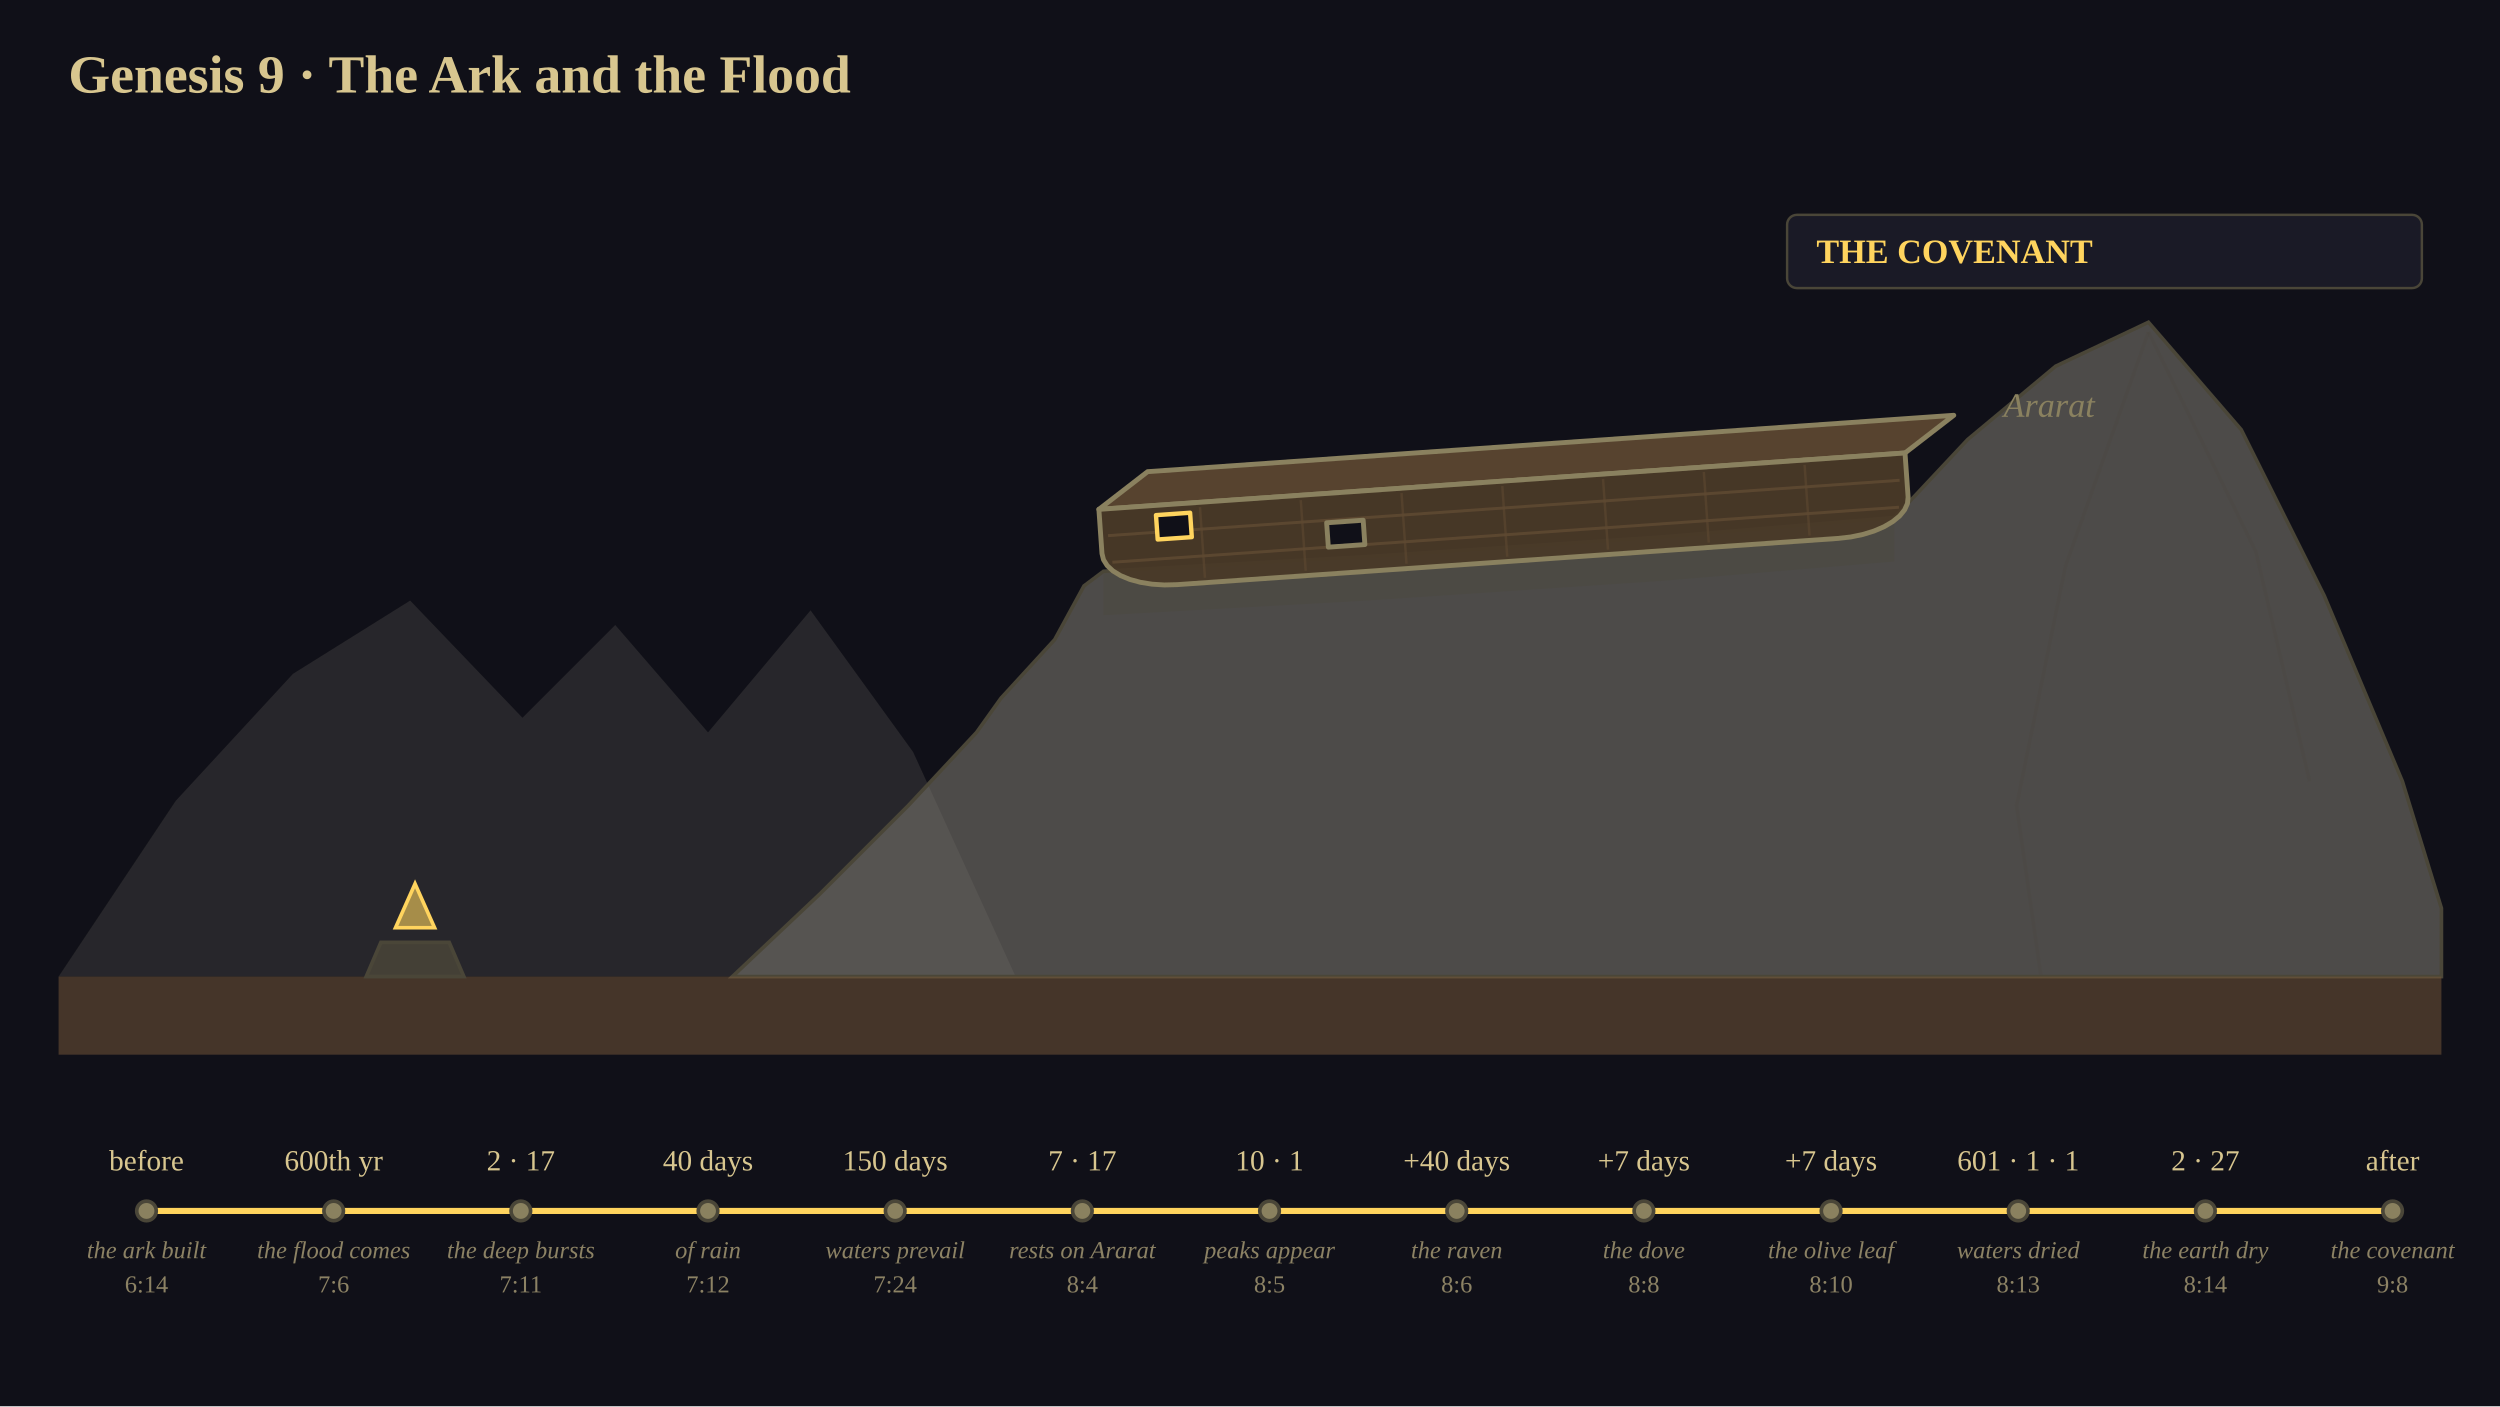
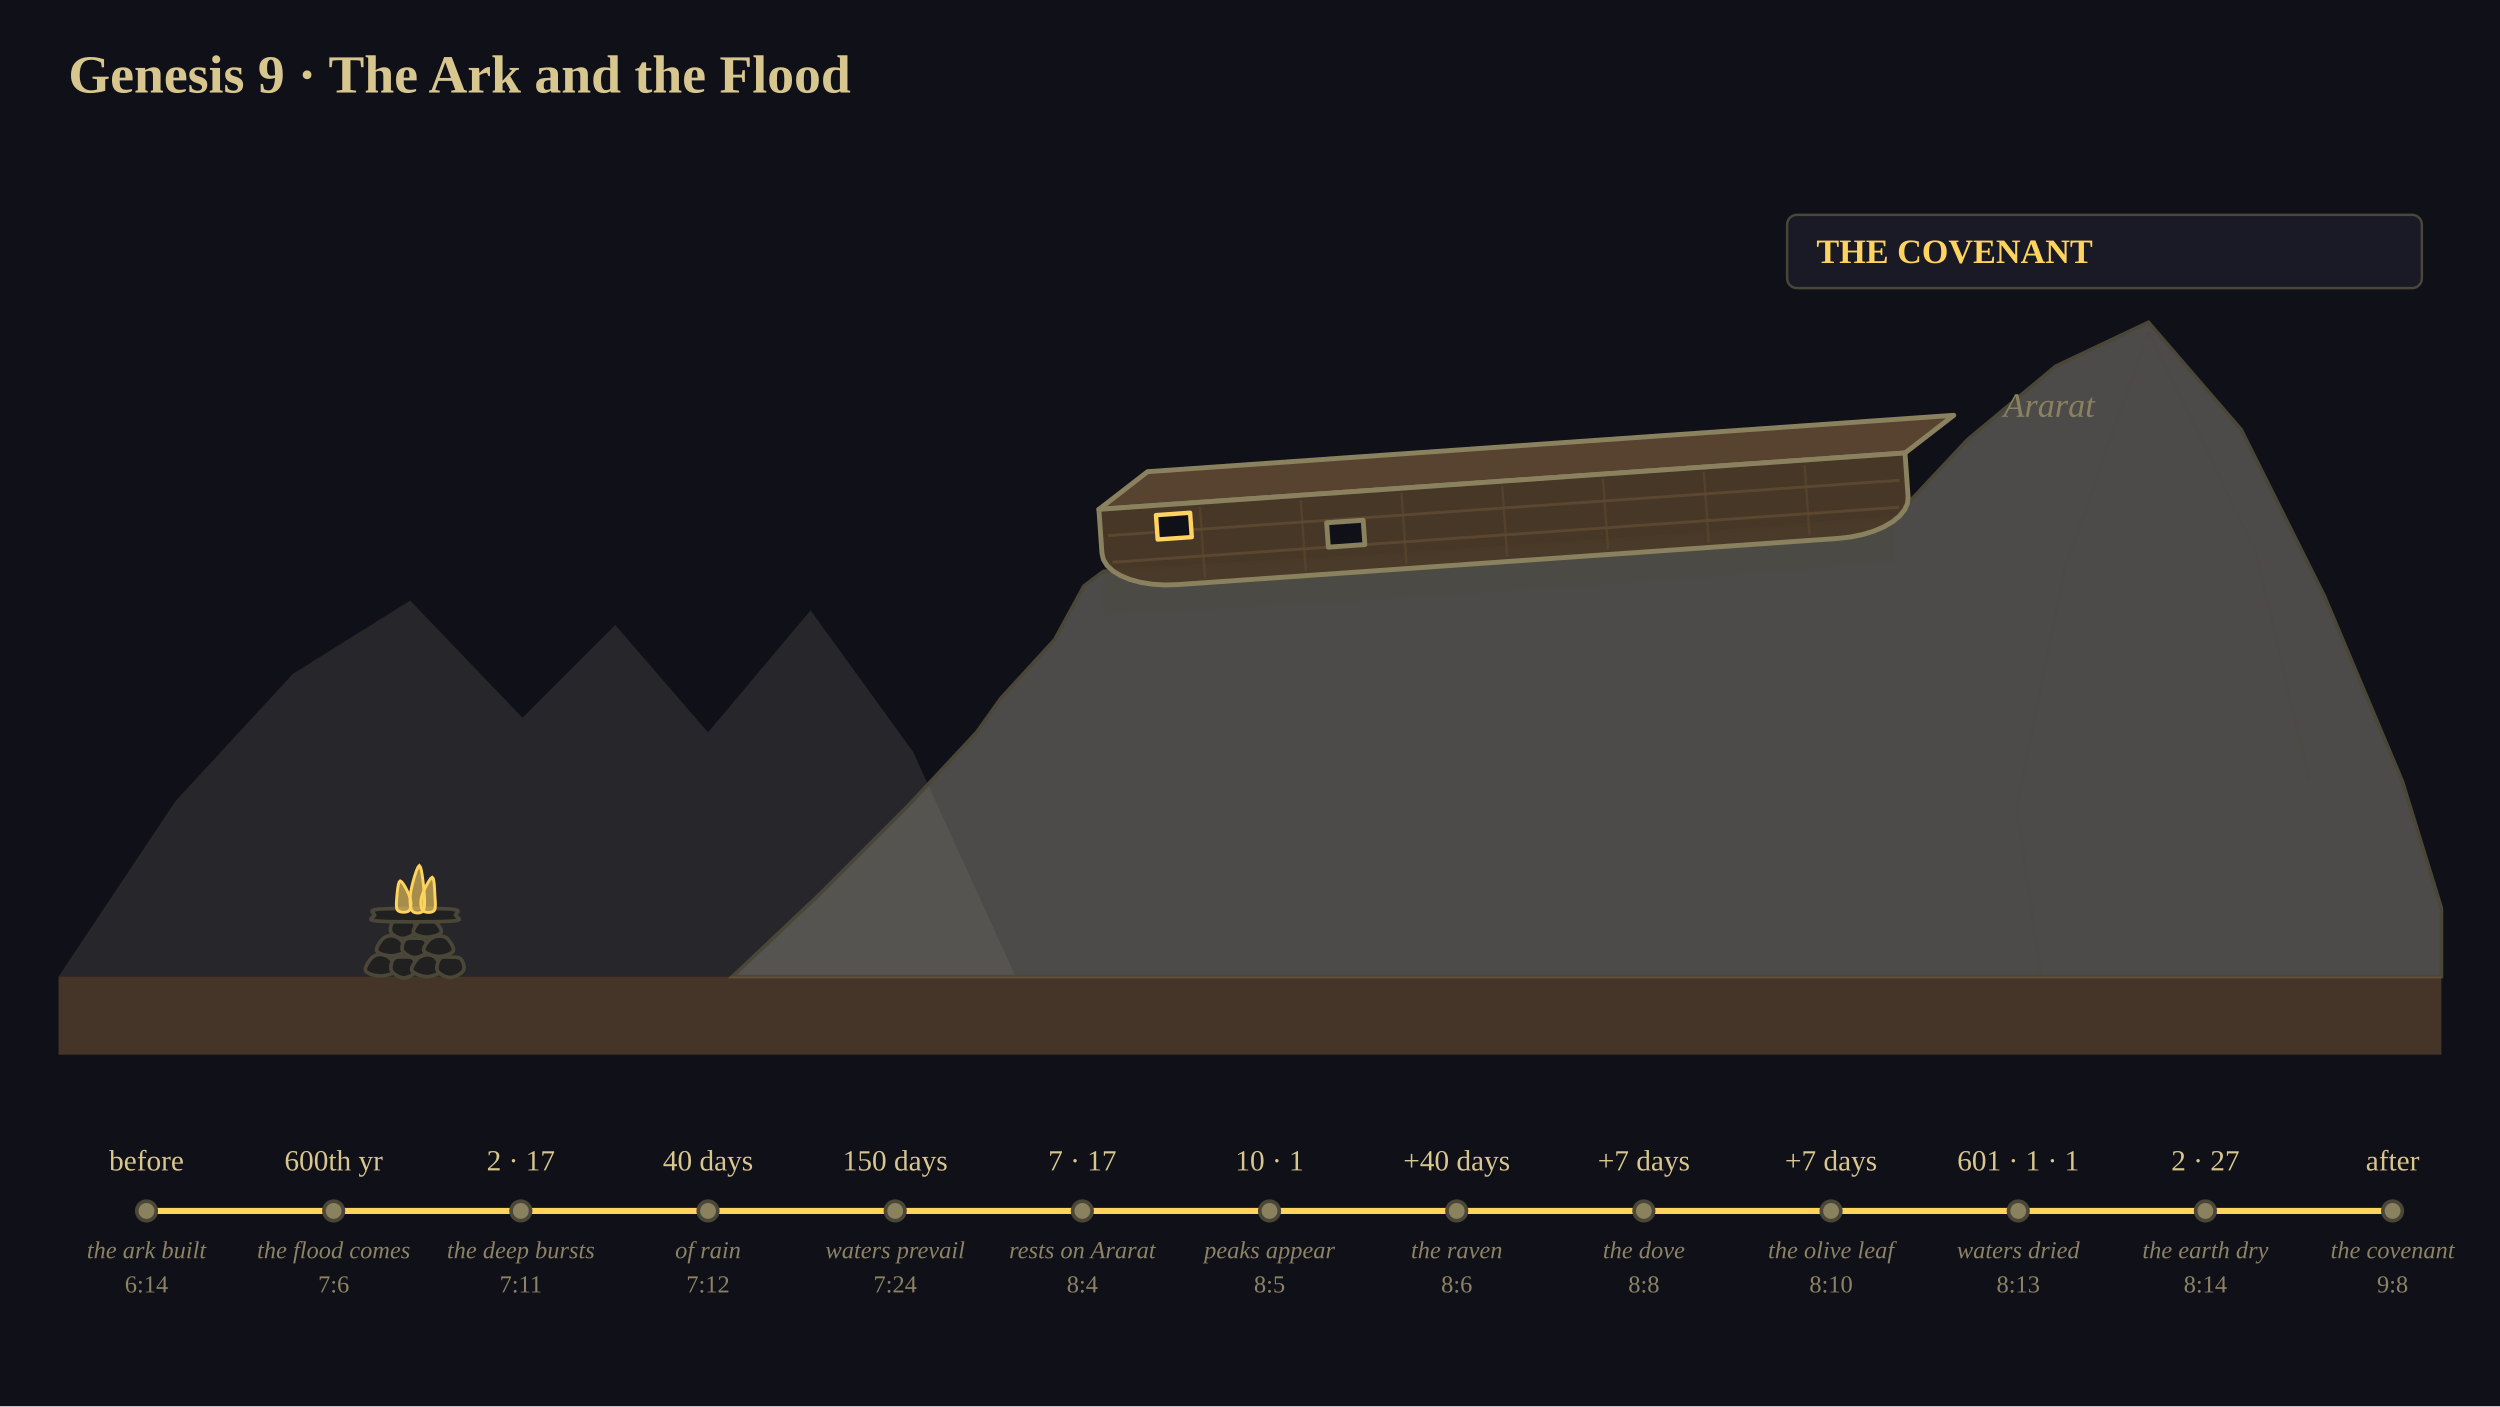
<svg xmlns="http://www.w3.org/2000/svg" viewBox="0 0 1024 576" width="1024" height="576" font-family="Georgia, 'Times New Roman', serif">
  <rect x="0" y="0" width="1024" height="576" fill="rgb(16,16,24)" />
  <text x="28" y="24" font-size="22" text-anchor="start" dominant-baseline="text-before-edge" fill="rgb(216,198,143)" font-family="Georgia, 'Times New Roman', serif" font-weight="bold">Genesis 9 · The Ark and the Flood</text>
  <polygon points="24,400 72,328 120,276 168,246 214,294 252,256 290,300 332,250 374,308 416,400" fill="rgb(120,116,108)" fill-opacity="0.227" />
  <polygon points="300,400 336,366 372,330 400,300 410,286 432,262 444,240 452,234 560,228 680,220 776,212 806,180 842,150 880,132 918,176 952,244 984,320 1000,372 1000,400" fill="rgb(120,116,108)" fill-opacity="0.588" stroke="rgb(74,70,56)" stroke-width="1.5" />
  <polygon points="452,234 560,228 680,220 776,212 776,230 680,238 560,246 452,252" fill="rgb(74,70,56)" fill-opacity="0.243" />
  <polyline points="880,136 846,232 826,330 836,400" stroke-linejoin="round" fill="none" stroke="rgb(74,70,56)" stroke-width="1.5" stroke-opacity="0.180" />
  <polyline points="880,136 924,226 946,320" stroke-linejoin="round" fill="none" stroke="rgb(74,70,56)" stroke-width="1.5" stroke-opacity="0.180" />
  <rect x="24" y="400" width="976" height="32" fill="rgb(120,88,58)" fill-opacity="0.510" />
  <text x="858" y="166" font-size="14" text-anchor="end" dominant-baseline="central" fill="rgb(138,129,95)" font-family="Georgia, 'Times New Roman', serif" font-style="italic">Ararat</text>
  <polygon points="450.1,208.63 780.29,185.54 800.27,170.1 470.07,193.19" stroke-linejoin="round" fill="rgb(96,74,50)" fill-opacity="0.882" stroke="rgb(138,129,95)" stroke-width="2" />
  <polygon points="450.1,208.63 780.29,185.54 781.56,203.64 781.56,203.64 781.29,206.25 780.12,208.83 778.1,211.33 775.27,213.65 771.74,215.73 767.6,217.51 762.98,218.93 758.02,219.95 752.88,220.53 482.12,239.47 476.94,239.6 471.89,239.28 467.12,238.52 462.78,237.34 458.99,235.77 455.87,233.86 453.51,231.67 452,229.27 451.37,226.73" stroke-linejoin="round" fill="rgb(74,58,40)" fill-opacity="0.941" stroke="rgb(138,129,95)" stroke-width="2" />
  <line x1="453.86" y1="219.39" x2="778.07" y2="196.72" stroke="rgb(96,74,50)" stroke-width="1.2" stroke-opacity="0.824" />
  <line x1="455.64" y1="230.29" x2="777.82" y2="207.76" stroke="rgb(96,74,50)" stroke-width="1.2" stroke-opacity="0.824" />
  <line x1="491.51" y1="207.73" x2="493.54" y2="236.66" stroke="rgb(96,74,50)" stroke-width="1" stroke-opacity="0.549" />
  <line x1="532.79" y1="204.85" x2="534.81" y2="233.78" stroke="rgb(96,74,50)" stroke-width="1" stroke-opacity="0.549" />
  <line x1="574.06" y1="201.96" x2="576.09" y2="230.89" stroke="rgb(96,74,50)" stroke-width="1" stroke-opacity="0.549" />
  <line x1="615.34" y1="199.08" x2="617.36" y2="228" stroke="rgb(96,74,50)" stroke-width="1" stroke-opacity="0.549" />
  <line x1="656.61" y1="196.19" x2="658.63" y2="225.12" stroke="rgb(96,74,50)" stroke-width="1" stroke-opacity="0.549" />
  <line x1="697.89" y1="193.3" x2="699.91" y2="222.23" stroke="rgb(96,74,50)" stroke-width="1" stroke-opacity="0.549" />
  <line x1="739.16" y1="190.42" x2="741.18" y2="219.35" stroke="rgb(96,74,50)" stroke-width="1" stroke-opacity="0.549" />
  <polygon points="543.39,214.13 558.36,213.08 559.05,223.06 544.09,224.11" stroke-linejoin="round" fill="rgb(16,16,24)" stroke="rgb(138,129,95)" stroke-width="2" />
  <polygon points="473.49,211 487.46,210.02 488.16,220 474.19,220.97" stroke-linejoin="round" fill="rgb(16,16,24)" stroke="rgb(255,212,94)" stroke-width="1.8" />
-   <polygon points="150,400 190,400 184,386 156,386" fill="rgb(74,70,56)" fill-opacity="0.824" stroke="rgb(74,70,56)" stroke-width="1.5" />
-   <polygon points="170,362 178,380 162,380" fill="rgb(255,212,94)" fill-opacity="0.588" stroke="rgb(255,212,94)" stroke-width="1.5" />
+   <polygon points="149.74,397.65 149.62,396.93 149.84,396.04 150.3,395.06 150.89,394.09 151.52,393.21 152.1,392.52 152.64,392.01 153.24,391.6 153.89,391.29 154.55,391.08 155.22,390.95 155.88,390.91 156.54,390.96 157.24,391.11 157.94,391.34 158.62,391.67 159.26,392.09 159.83,392.59 160.43,393.26 161.08,394.1 161.69,395.04 162.16,395.98 162.39,396.84 162.26,397.54 161.71,398.12 160.78,398.64 159.61,399.09 158.32,399.44 157.03,399.67 155.88,399.75 154.74,399.69 153.5,399.49 152.26,399.16 151.15,398.74 150.27,398.23" fill="rgb(33,32,33)" stroke="rgb(74,70,56)" stroke-width="1.5" />
+   <polygon points="160.31,397.56 160.09,396.8 160.07,395.91 160.23,394.96 160.51,394.05 160.88,393.25 161.29,392.66 161.8,392.28 162.43,392.06 163.16,391.96 163.92,391.94 164.68,391.95 165.4,391.97 166.1,391.96 166.85,391.96 167.59,392 168.29,392.11 168.91,392.34 169.42,392.72 169.85,393.32 170.26,394.11 170.58,395.02 170.78,395.96 170.8,396.84 170.59,397.59 170.09,398.27 169.33,398.94 168.38,399.57 167.35,400.09 166.33,400.44 165.4,400.56 164.47,400.43 163.47,400.08 162.47,399.55 161.55,398.92 160.81,398.24" fill="rgb(33,32,33)" stroke="rgb(74,70,56)" stroke-width="1.5" />
+   <polygon points="168.73,397.58 168.61,396.87 168.82,396 169.28,395.07 169.87,394.15 170.5,393.32 171.07,392.66 171.63,392.17 172.25,391.79 172.91,391.49 173.6,391.28 174.27,391.15 174.91,391.1 175.54,391.1 176.18,391.17 176.81,391.31 177.42,391.56 177.99,391.91 178.5,392.39 179.05,393.07 179.65,393.95 180.21,394.95 180.65,395.97 180.85,396.9 180.74,397.65 180.24,398.27 179.41,398.84 178.35,399.32 177.18,399.7 176,399.95 174.91,400.03 173.8,399.93 172.56,399.66 171.31,399.26 170.17,398.76 169.27,398.19" fill="rgb(33,32,33)" stroke="rgb(74,70,56)" stroke-width="1.5" />
+   <polygon points="179.18,397.66 178.96,396.9 178.96,395.98 179.13,394.99 179.44,394.03 179.83,393.2 180.26,392.59 180.78,392.23 181.42,392.03 182.14,391.96 182.91,391.97 183.69,392.02 184.43,392.05 185.18,392.06 185.98,392.05 186.79,392.09 187.55,392.2 188.22,392.42 188.76,392.79 189.19,393.37 189.58,394.15 189.88,395.04 190.05,395.96 190.03,396.83 189.79,397.56 189.27,398.21 188.48,398.85 187.5,399.44 186.45,399.93 185.39,400.26 184.43,400.39 183.47,400.29 182.44,399.98 181.4,399.52 180.46,398.95 179.69,398.31" fill="rgb(33,32,33)" stroke="rgb(74,70,56)" stroke-width="1.5" />
+   <polygon points="154.34,389.54 154.23,388.87 154.44,388.03 154.87,387.12 155.44,386.21 156.04,385.4 156.58,384.75 157.1,384.28 157.67,383.9 158.28,383.61 158.92,383.4 159.55,383.29 160.18,383.25 160.81,383.3 161.47,383.43 162.13,383.65 162.78,383.96 163.39,384.35 163.93,384.82 164.5,385.44 165.12,386.23 165.7,387.1 166.15,387.98 166.36,388.78 166.24,389.44 165.71,389.98 164.83,390.47 163.72,390.88 162.49,391.21 161.27,391.42 160.18,391.5 159.1,391.44 157.92,391.25 156.74,390.95 155.68,390.55 154.85,390.08" fill="rgb(33,32,33)" stroke="rgb(74,70,56)" stroke-width="1.5" />
+   <polygon points="164.92,389.46 164.69,388.76 164.68,387.93 164.83,387.05 165.12,386.21 165.49,385.47 165.9,384.91 166.4,384.57 167.04,384.36 167.76,384.27 168.52,384.24 169.29,384.26 170,384.28 170.71,384.27 171.45,384.27 172.19,384.3 172.9,384.41 173.52,384.62 174.02,384.97 174.46,385.53 174.86,386.26 175.18,387.11 175.38,387.98 175.4,388.8 175.19,389.5 174.7,390.12 173.93,390.75 172.99,391.33 171.96,391.81 170.93,392.14 170,392.26 169.08,392.13 168.07,391.8 167.07,391.32 166.16,390.73 165.41,390.1" fill="rgb(33,32,33)" stroke="rgb(74,70,56)" stroke-width="1.5" />
+   <polygon points="173.64,389.47 173.52,388.81 173.74,388 174.19,387.13 174.78,386.27 175.41,385.49 175.99,384.88 176.54,384.43 177.16,384.07 177.83,383.79 178.51,383.6 179.18,383.48 179.82,383.42 180.45,383.43 181.09,383.49 181.72,383.63 182.33,383.85 182.9,384.18 183.42,384.63 183.96,385.26 184.56,386.09 185.13,387.02 185.56,387.97 185.77,388.84 185.66,389.54 185.16,390.12 184.32,390.65 183.27,391.1 182.09,391.45 180.91,391.68 179.82,391.76 178.71,391.67 177.47,391.42 176.22,391.04 175.08,390.57 174.18,390.04" fill="rgb(33,32,33)" stroke="rgb(74,70,56)" stroke-width="1.5" />
+   <polygon points="160.11,381.88 159.91,381.18 159.9,380.32 160.07,379.4 160.36,378.52 160.73,377.75 161.14,377.18 161.63,376.84 162.24,376.66 162.92,376.59 163.65,376.6 164.39,376.65 165.09,376.68 165.8,376.68 166.56,376.68 167.32,376.71 168.05,376.81 168.68,377.02 169.19,377.36 169.6,377.9 169.97,378.62 170.25,379.45 170.41,380.31 170.4,381.11 170.17,381.79 169.67,382.39 168.92,382.99 168,383.54 167,383.99 166,384.3 165.09,384.42 164.18,384.32 163.2,384.04 162.22,383.61 161.32,383.08 160.6,382.49" fill="rgb(33,32,33)" stroke="rgb(74,70,56)" stroke-width="1.5" />
+   <polygon points="169.39,382.04 169.28,381.42 169.48,380.64 169.89,379.8 170.42,378.95 170.99,378.19 171.51,377.6 172,377.16 172.54,376.8 173.12,376.53 173.72,376.34 174.32,376.23 174.91,376.2 175.51,376.25 176.14,376.37 176.77,376.57 177.38,376.86 177.95,377.22 178.47,377.66 179.01,378.24 179.6,378.97 180.15,379.77 180.57,380.59 180.77,381.34 180.66,381.95 180.16,382.45 179.32,382.9 178.27,383.29 177.11,383.59 175.95,383.79 174.91,383.86 173.89,383.81 172.77,383.63 171.66,383.35 170.65,382.98 169.86,382.54" fill="rgb(33,32,33)" stroke="rgb(74,70,56)" stroke-width="1.5" />
+   <polygon points="154.65,377.28 158.4,377.45 163.79,377.56 170,377.59 176.21,377.56 181.6,377.45 185.35,377.28 187.3,377.02 188.06,376.65 188,376.21 187.49,375.74 186.89,375.26 186.58,374.83 186.77,374.39 187.21,373.92 187.58,373.45 187.51,373.01 186.68,372.64 184.74,372.37 181.1,372.2 175.94,372.1 170,372.06 164.06,372.1 158.9,372.2 155.26,372.37 153.32,372.64 152.49,373.01 152.42,373.45 152.79,373.92 153.23,374.39 153.42,374.83 153.11,375.26 152.51,375.74 152,376.21 151.94,376.65 152.7,377.02" fill="rgb(33,32,33)" stroke="rgb(74,70,56)" stroke-width="1.5" />
+   <polygon points="162.98,372.98 162.63,372.45 162.44,371.73 162.36,370.87 162.36,369.91 162.42,368.9 162.5,367.88 162.6,366.66 162.74,365.16 162.94,363.61 163.19,362.22 163.52,361.22 163.93,360.83 164.5,361.18 165.23,362.12 166.04,363.46 166.82,364.96 167.48,366.42 167.92,367.64 168.17,368.67 168.3,369.72 168.3,370.74 168.19,371.65 167.96,372.42 167.61,372.98 167.04,373.35 166.23,373.57 165.3,373.64 164.37,373.56 163.56,373.34" fill="rgb(255,212,94)" fill-opacity="0.588" stroke="rgb(255,212,94)" stroke-width="1.2" />
+   <polygon points="168.72,372.98 168.36,372.18 168.11,371.09 167.97,369.78 167.95,368.33 168.04,366.8 168.24,365.25 168.62,363.4 169.18,361.13 169.85,358.78 170.56,356.68 171.22,355.16 171.76,354.56 172.19,355.09 172.6,356.53 172.95,358.55 173.26,360.83 173.5,363.05 173.67,364.88 173.8,366.45 173.89,368.05 173.92,369.58 173.86,370.97 173.68,372.13 173.35,372.98 172.78,373.54 171.97,373.87 171.05,373.97 170.12,373.86 169.3,373.53" fill="rgb(255,212,94)" fill-opacity="0.588" stroke="rgb(255,212,94)" stroke-width="1.2" />
+   <polygon points="173.19,372.98 172.82,372.39 172.55,371.58 172.39,370.62 172.36,369.54 172.47,368.41 172.71,367.26 173.19,365.89 173.91,364.21 174.77,362.47 175.65,360.92 176.43,359.8 177.02,359.35 177.41,359.75 177.69,360.81 177.87,362.3 177.99,363.99 178.08,365.63 178.14,366.99 178.22,368.15 178.3,369.33 178.34,370.46 178.3,371.49 178.14,372.35 177.82,372.98 177.25,373.4 176.44,373.64 175.52,373.72 174.59,373.63 173.77,373.39" fill="rgb(255,212,94)" fill-opacity="0.588" stroke="rgb(255,212,94)" stroke-width="1.2" />
  <rect x="732" y="88" width="260" height="30" rx="4" fill="rgb(26,26,38)" stroke="rgb(74,70,56)" stroke-width="1" />
  <text x="744" y="103" font-size="14" text-anchor="start" dominant-baseline="central" fill="rgb(255,212,94)" font-family="Georgia, 'Times New Roman', serif" font-weight="bold">THE COVENANT</text>
  <line x1="60" y1="496" x2="980" y2="496" stroke="rgb(74,70,56)" stroke-width="2" />
  <line x1="60" y1="496" x2="980" y2="496" stroke="rgb(255,212,94)" stroke-width="2.5" />
  <circle cx="60" cy="496" r="4" fill="rgb(138,129,95)" stroke="rgb(74,70,56)" stroke-width="1.5" />
  <text x="60" y="482" font-size="12" text-anchor="middle" dominant-baseline="text-after-edge" fill="rgb(216,198,143)" font-family="Georgia, 'Times New Roman', serif">before</text>
  <text x="60" y="512" font-size="10" text-anchor="middle" dominant-baseline="central" fill="rgb(140,130,100)" font-family="Georgia, 'Times New Roman', serif" font-style="italic">the ark built</text>
  <text x="60" y="526" font-size="10" text-anchor="middle" dominant-baseline="central" fill="rgb(140,130,100)" font-family="Georgia, 'Times New Roman', serif">6:14</text>
  <circle cx="136.67" cy="496" r="4" fill="rgb(138,129,95)" stroke="rgb(74,70,56)" stroke-width="1.5" />
  <text x="136.67" y="482" font-size="12" text-anchor="middle" dominant-baseline="text-after-edge" fill="rgb(216,198,143)" font-family="Georgia, 'Times New Roman', serif">600th yr</text>
  <text x="136.67" y="512" font-size="10" text-anchor="middle" dominant-baseline="central" fill="rgb(140,130,100)" font-family="Georgia, 'Times New Roman', serif" font-style="italic">the flood comes</text>
  <text x="136.67" y="526" font-size="10" text-anchor="middle" dominant-baseline="central" fill="rgb(140,130,100)" font-family="Georgia, 'Times New Roman', serif">7:6</text>
  <circle cx="213.33" cy="496" r="4" fill="rgb(138,129,95)" stroke="rgb(74,70,56)" stroke-width="1.5" />
  <text x="213.33" y="482" font-size="12" text-anchor="middle" dominant-baseline="text-after-edge" fill="rgb(216,198,143)" font-family="Georgia, 'Times New Roman', serif">2 · 17</text>
  <text x="213.33" y="512" font-size="10" text-anchor="middle" dominant-baseline="central" fill="rgb(140,130,100)" font-family="Georgia, 'Times New Roman', serif" font-style="italic">the deep bursts</text>
  <text x="213.33" y="526" font-size="10" text-anchor="middle" dominant-baseline="central" fill="rgb(140,130,100)" font-family="Georgia, 'Times New Roman', serif">7:11</text>
  <circle cx="290" cy="496" r="4" fill="rgb(138,129,95)" stroke="rgb(74,70,56)" stroke-width="1.5" />
  <text x="290" y="482" font-size="12" text-anchor="middle" dominant-baseline="text-after-edge" fill="rgb(216,198,143)" font-family="Georgia, 'Times New Roman', serif">40 days</text>
  <text x="290" y="512" font-size="10" text-anchor="middle" dominant-baseline="central" fill="rgb(140,130,100)" font-family="Georgia, 'Times New Roman', serif" font-style="italic">of rain</text>
  <text x="290" y="526" font-size="10" text-anchor="middle" dominant-baseline="central" fill="rgb(140,130,100)" font-family="Georgia, 'Times New Roman', serif">7:12</text>
  <circle cx="366.67" cy="496" r="4" fill="rgb(138,129,95)" stroke="rgb(74,70,56)" stroke-width="1.5" />
  <text x="366.67" y="482" font-size="12" text-anchor="middle" dominant-baseline="text-after-edge" fill="rgb(216,198,143)" font-family="Georgia, 'Times New Roman', serif">150 days</text>
  <text x="366.67" y="512" font-size="10" text-anchor="middle" dominant-baseline="central" fill="rgb(140,130,100)" font-family="Georgia, 'Times New Roman', serif" font-style="italic">waters prevail</text>
  <text x="366.67" y="526" font-size="10" text-anchor="middle" dominant-baseline="central" fill="rgb(140,130,100)" font-family="Georgia, 'Times New Roman', serif">7:24</text>
  <circle cx="443.33" cy="496" r="4" fill="rgb(138,129,95)" stroke="rgb(74,70,56)" stroke-width="1.5" />
  <text x="443.33" y="482" font-size="12" text-anchor="middle" dominant-baseline="text-after-edge" fill="rgb(216,198,143)" font-family="Georgia, 'Times New Roman', serif">7 · 17</text>
  <text x="443.33" y="512" font-size="10" text-anchor="middle" dominant-baseline="central" fill="rgb(140,130,100)" font-family="Georgia, 'Times New Roman', serif" font-style="italic">rests on Ararat</text>
  <text x="443.33" y="526" font-size="10" text-anchor="middle" dominant-baseline="central" fill="rgb(140,130,100)" font-family="Georgia, 'Times New Roman', serif">8:4</text>
  <circle cx="520" cy="496" r="4" fill="rgb(138,129,95)" stroke="rgb(74,70,56)" stroke-width="1.5" />
  <text x="520" y="482" font-size="12" text-anchor="middle" dominant-baseline="text-after-edge" fill="rgb(216,198,143)" font-family="Georgia, 'Times New Roman', serif">10 · 1</text>
  <text x="520" y="512" font-size="10" text-anchor="middle" dominant-baseline="central" fill="rgb(140,130,100)" font-family="Georgia, 'Times New Roman', serif" font-style="italic">peaks appear</text>
  <text x="520" y="526" font-size="10" text-anchor="middle" dominant-baseline="central" fill="rgb(140,130,100)" font-family="Georgia, 'Times New Roman', serif">8:5</text>
  <circle cx="596.67" cy="496" r="4" fill="rgb(138,129,95)" stroke="rgb(74,70,56)" stroke-width="1.5" />
  <text x="596.67" y="482" font-size="12" text-anchor="middle" dominant-baseline="text-after-edge" fill="rgb(216,198,143)" font-family="Georgia, 'Times New Roman', serif">+40 days</text>
  <text x="596.67" y="512" font-size="10" text-anchor="middle" dominant-baseline="central" fill="rgb(140,130,100)" font-family="Georgia, 'Times New Roman', serif" font-style="italic">the raven</text>
  <text x="596.67" y="526" font-size="10" text-anchor="middle" dominant-baseline="central" fill="rgb(140,130,100)" font-family="Georgia, 'Times New Roman', serif">8:6</text>
  <circle cx="673.33" cy="496" r="4" fill="rgb(138,129,95)" stroke="rgb(74,70,56)" stroke-width="1.5" />
  <text x="673.33" y="482" font-size="12" text-anchor="middle" dominant-baseline="text-after-edge" fill="rgb(216,198,143)" font-family="Georgia, 'Times New Roman', serif">+7 days</text>
  <text x="673.33" y="512" font-size="10" text-anchor="middle" dominant-baseline="central" fill="rgb(140,130,100)" font-family="Georgia, 'Times New Roman', serif" font-style="italic">the dove</text>
  <text x="673.33" y="526" font-size="10" text-anchor="middle" dominant-baseline="central" fill="rgb(140,130,100)" font-family="Georgia, 'Times New Roman', serif">8:8</text>
  <circle cx="750" cy="496" r="4" fill="rgb(138,129,95)" stroke="rgb(74,70,56)" stroke-width="1.5" />
  <text x="750" y="482" font-size="12" text-anchor="middle" dominant-baseline="text-after-edge" fill="rgb(216,198,143)" font-family="Georgia, 'Times New Roman', serif">+7 days</text>
  <text x="750" y="512" font-size="10" text-anchor="middle" dominant-baseline="central" fill="rgb(140,130,100)" font-family="Georgia, 'Times New Roman', serif" font-style="italic">the olive leaf</text>
  <text x="750" y="526" font-size="10" text-anchor="middle" dominant-baseline="central" fill="rgb(140,130,100)" font-family="Georgia, 'Times New Roman', serif">8:10</text>
  <circle cx="826.67" cy="496" r="4" fill="rgb(138,129,95)" stroke="rgb(74,70,56)" stroke-width="1.5" />
  <text x="826.67" y="482" font-size="12" text-anchor="middle" dominant-baseline="text-after-edge" fill="rgb(216,198,143)" font-family="Georgia, 'Times New Roman', serif">601 · 1 · 1</text>
  <text x="826.67" y="512" font-size="10" text-anchor="middle" dominant-baseline="central" fill="rgb(140,130,100)" font-family="Georgia, 'Times New Roman', serif" font-style="italic">waters dried</text>
  <text x="826.67" y="526" font-size="10" text-anchor="middle" dominant-baseline="central" fill="rgb(140,130,100)" font-family="Georgia, 'Times New Roman', serif">8:13</text>
  <circle cx="903.33" cy="496" r="4" fill="rgb(138,129,95)" stroke="rgb(74,70,56)" stroke-width="1.5" />
  <text x="903.33" y="482" font-size="12" text-anchor="middle" dominant-baseline="text-after-edge" fill="rgb(216,198,143)" font-family="Georgia, 'Times New Roman', serif">2 · 27</text>
  <text x="903.33" y="512" font-size="10" text-anchor="middle" dominant-baseline="central" fill="rgb(140,130,100)" font-family="Georgia, 'Times New Roman', serif" font-style="italic">the earth dry</text>
  <text x="903.33" y="526" font-size="10" text-anchor="middle" dominant-baseline="central" fill="rgb(140,130,100)" font-family="Georgia, 'Times New Roman', serif">8:14</text>
  <circle cx="980" cy="496" r="4" fill="rgb(138,129,95)" stroke="rgb(74,70,56)" stroke-width="1.5" />
  <text x="980" y="482" font-size="12" text-anchor="middle" dominant-baseline="text-after-edge" fill="rgb(216,198,143)" font-family="Georgia, 'Times New Roman', serif">after</text>
  <text x="980" y="512" font-size="10" text-anchor="middle" dominant-baseline="central" fill="rgb(140,130,100)" font-family="Georgia, 'Times New Roman', serif" font-style="italic">the covenant</text>
  <text x="980" y="526" font-size="10" text-anchor="middle" dominant-baseline="central" fill="rgb(140,130,100)" font-family="Georgia, 'Times New Roman', serif">9:8</text>
</svg>
